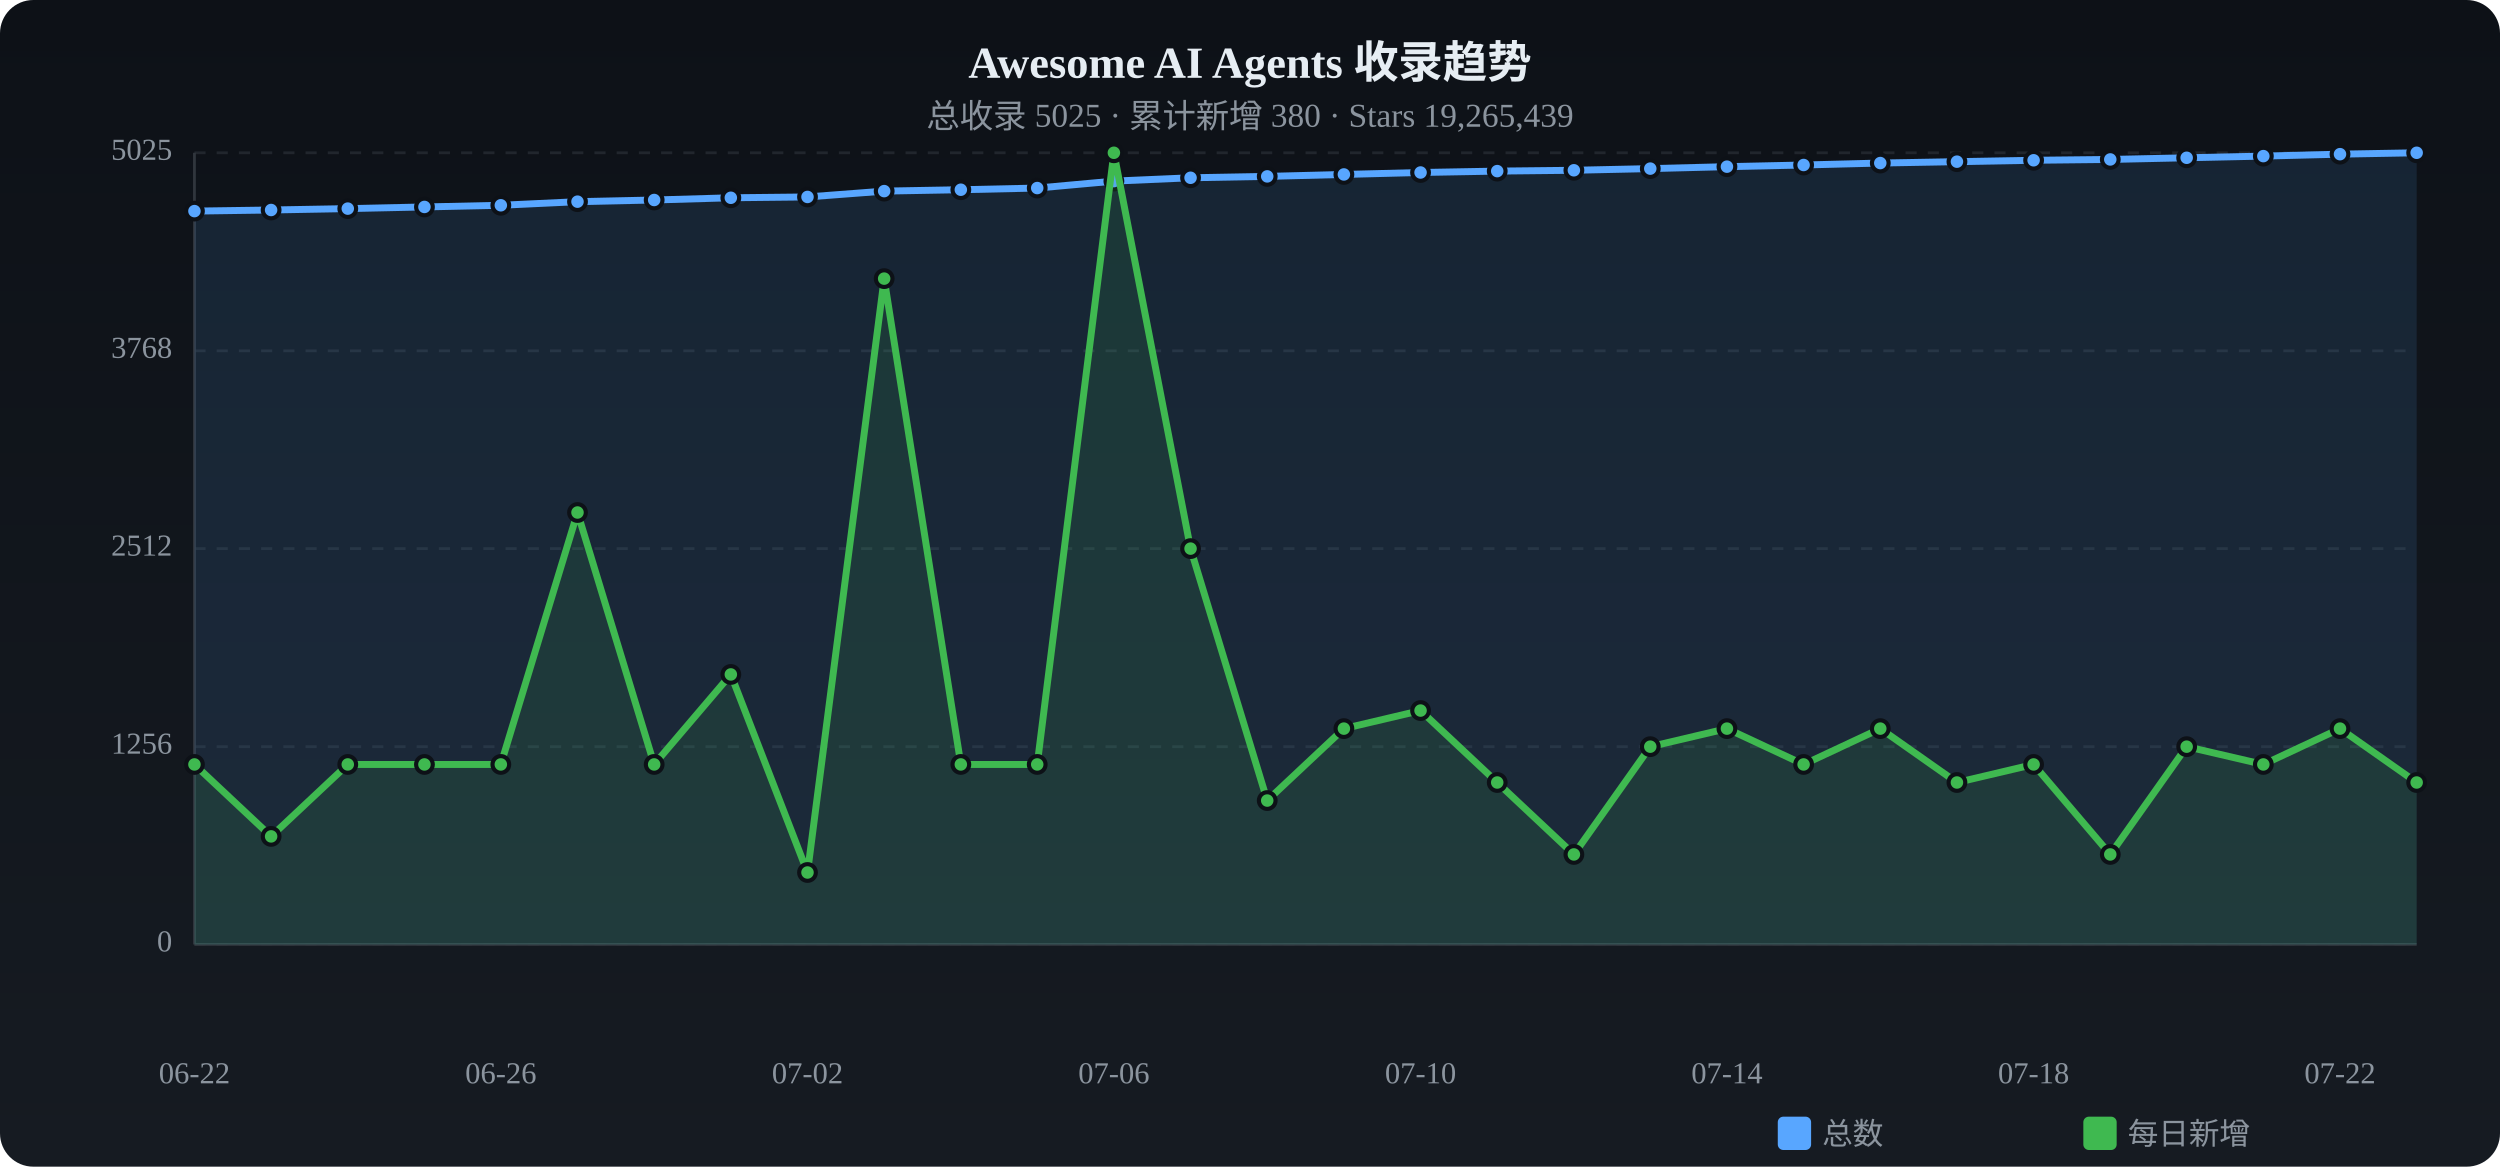
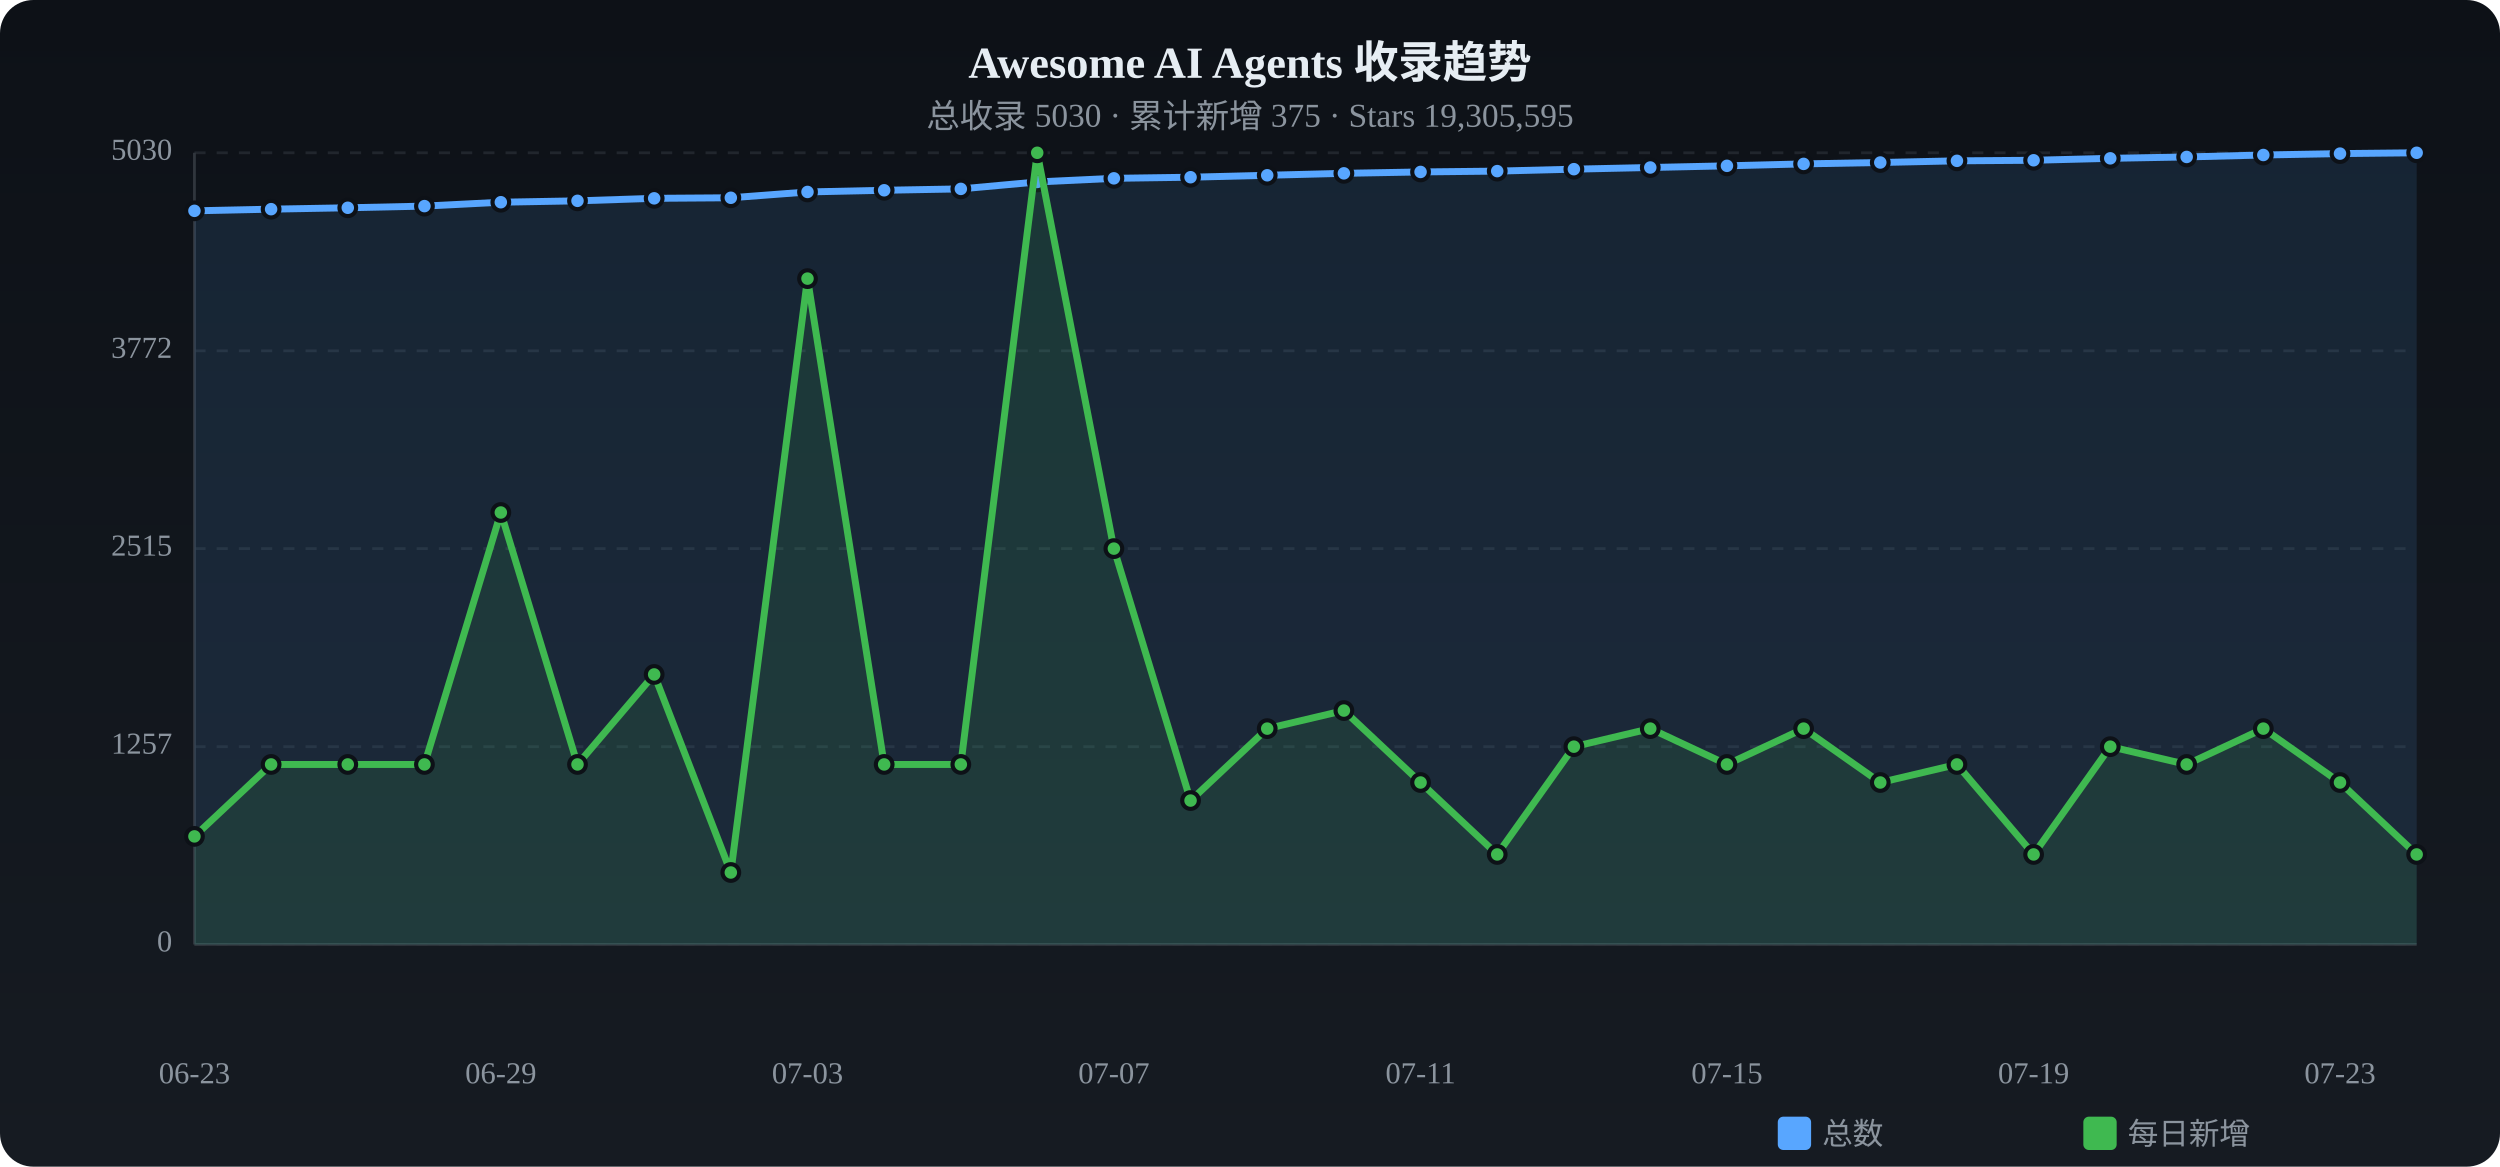
<svg xmlns="http://www.w3.org/2000/svg" viewBox="0 0 900 420" width="900" height="420">
  <defs>
    <linearGradient id="tbg" x1="0%" y1="0%" x2="0%" y2="100%">
      <stop offset="0%" stop-color="#0d1117" />
      <stop offset="100%" stop-color="#161b22" />
    </linearGradient>
  </defs>
  <rect width="900" height="420" rx="12" fill="url(#tbg)" />
  <text x="450.0" y="28" text-anchor="middle" fill="#e6edf3" font-size="16" font-weight="bold">Awesome AI Agents 收录趋势</text>
-   <text x="450.0" y="46" text-anchor="middle" fill="#8b949e" font-size="12">总收录 5025 · 累计新增 380 · Stars 19,265,439</text>
+   <text x="450.0" y="46" text-anchor="middle" fill="#8b949e" font-size="12">总收录 5030 · 累计新增 375 · Stars 19,305,595</text>
  <text x="62" y="340.0" text-anchor="end" fill="#8b949e" font-size="11" dominant-baseline="middle">0</text>
  <line x1="70" y1="340.0" x2="870" y2="340.0" stroke="#21262d" stroke-dasharray="4 4" />
-   <text x="62" y="268.8" text-anchor="end" fill="#8b949e" font-size="11" dominant-baseline="middle">1256</text>
+   <text x="62" y="268.8" text-anchor="end" fill="#8b949e" font-size="11" dominant-baseline="middle">1257</text>
  <line x1="70" y1="268.8" x2="870" y2="268.8" stroke="#21262d" stroke-dasharray="4 4" />
-   <text x="62" y="197.5" text-anchor="end" fill="#8b949e" font-size="11" dominant-baseline="middle">2512</text>
+   <text x="62" y="197.5" text-anchor="end" fill="#8b949e" font-size="11" dominant-baseline="middle">2515</text>
  <line x1="70" y1="197.5" x2="870" y2="197.5" stroke="#21262d" stroke-dasharray="4 4" />
-   <text x="62" y="126.3" text-anchor="end" fill="#8b949e" font-size="11" dominant-baseline="middle">3768</text>
+   <text x="62" y="126.3" text-anchor="end" fill="#8b949e" font-size="11" dominant-baseline="middle">3772</text>
  <line x1="70" y1="126.3" x2="870" y2="126.3" stroke="#21262d" stroke-dasharray="4 4" />
-   <text x="62" y="55.0" text-anchor="end" fill="#8b949e" font-size="11" dominant-baseline="middle">5025</text>
+   <text x="62" y="55.0" text-anchor="end" fill="#8b949e" font-size="11" dominant-baseline="middle">5030</text>
  <line x1="70" y1="55.0" x2="870" y2="55.0" stroke="#21262d" stroke-dasharray="4 4" />
  <line x1="70" y1="55" x2="70" y2="340" stroke="#30363d" />
  <line x1="70" y1="340" x2="870" y2="340" stroke="#30363d" />
-   <path d="M70.0,76.0 L97.6,75.6 L125.2,75.1 L152.8,74.5 L180.3,73.9 L207.9,72.6 L235.5,72.0 L263.1,71.2 L290.7,70.9 L318.3,68.8 L345.9,68.3 L373.4,67.7 L401.0,65.2 L428.6,64.0 L456.2,63.5 L483.8,62.8 L511.4,62.1 L539.0,61.6 L566.6,61.3 L594.1,60.7 L621.7,60.0 L649.3,59.4 L676.9,58.7 L704.5,58.2 L732.1,57.7 L759.7,57.4 L787.2,56.8 L814.8,56.2 L842.4,55.5 L870.0,55.0 L870.0,340 L70.0,340 Z" fill="#58a6ff" opacity="0.12" />
-   <polyline points="70.0,76.0 97.6,75.6 125.2,75.1 152.8,74.5 180.3,73.9 207.9,72.6 235.5,72.0 263.1,71.2 290.7,70.9 318.3,68.8 345.9,68.3 373.4,67.7 401.0,65.2 428.6,64.0 456.2,63.5 483.8,62.8 511.4,62.1 539.0,61.6 566.6,61.3 594.1,60.7 621.7,60.0 649.3,59.4 676.9,58.7 704.5,58.2 732.1,57.7 759.7,57.4 787.2,56.8 814.8,56.2 842.4,55.5 870.0,55.0" fill="none" stroke="#58a6ff" stroke-width="2.5" stroke-linecap="round" stroke-linejoin="round" />
-   <circle cx="70.0" cy="76.0" r="3" fill="#58a6ff" stroke="#0d1117" stroke-width="1.5" />
-   <circle cx="97.6" cy="75.6" r="3" fill="#58a6ff" stroke="#0d1117" stroke-width="1.5" />
-   <circle cx="125.2" cy="75.1" r="3" fill="#58a6ff" stroke="#0d1117" stroke-width="1.5" />
-   <circle cx="152.8" cy="74.5" r="3" fill="#58a6ff" stroke="#0d1117" stroke-width="1.5" />
-   <circle cx="180.3" cy="73.9" r="3" fill="#58a6ff" stroke="#0d1117" stroke-width="1.5" />
-   <circle cx="207.9" cy="72.6" r="3" fill="#58a6ff" stroke="#0d1117" stroke-width="1.5" />
-   <circle cx="235.5" cy="72.0" r="3" fill="#58a6ff" stroke="#0d1117" stroke-width="1.5" />
+   <path d="M70.0,75.9 L97.6,75.3 L125.2,74.8 L152.8,74.2 L180.3,72.8 L207.9,72.3 L235.5,71.4 L263.1,71.2 L290.7,69.1 L318.3,68.5 L345.9,68.0 L373.4,65.5 L401.0,64.2 L428.6,63.8 L456.2,63.1 L483.8,62.4 L511.4,61.9 L539.0,61.6 L566.6,60.9 L594.1,60.3 L621.7,59.7 L649.3,59.0 L676.9,58.5 L704.5,57.9 L732.1,57.7 L759.7,57.0 L787.2,56.5 L814.8,55.8 L842.4,55.3 L870.0,55.0 L870.0,340 L70.0,340 Z" fill="#58a6ff" opacity="0.12" />
+   <polyline points="70.0,75.9 97.6,75.3 125.2,74.8 152.8,74.2 180.3,72.8 207.9,72.3 235.5,71.4 263.1,71.2 290.7,69.1 318.3,68.5 345.9,68.0 373.4,65.5 401.0,64.2 428.6,63.8 456.2,63.1 483.8,62.4 511.4,61.9 539.0,61.6 566.6,60.9 594.1,60.3 621.7,59.7 649.3,59.0 676.9,58.5 704.5,57.9 732.1,57.7 759.7,57.0 787.2,56.5 814.8,55.8 842.4,55.3 870.0,55.0" fill="none" stroke="#58a6ff" stroke-width="2.5" stroke-linecap="round" stroke-linejoin="round" />
+   <circle cx="70.0" cy="75.9" r="3" fill="#58a6ff" stroke="#0d1117" stroke-width="1.5" />
+   <circle cx="97.6" cy="75.3" r="3" fill="#58a6ff" stroke="#0d1117" stroke-width="1.5" />
+   <circle cx="125.2" cy="74.8" r="3" fill="#58a6ff" stroke="#0d1117" stroke-width="1.5" />
+   <circle cx="152.8" cy="74.2" r="3" fill="#58a6ff" stroke="#0d1117" stroke-width="1.5" />
+   <circle cx="180.3" cy="72.8" r="3" fill="#58a6ff" stroke="#0d1117" stroke-width="1.5" />
+   <circle cx="207.9" cy="72.3" r="3" fill="#58a6ff" stroke="#0d1117" stroke-width="1.5" />
+   <circle cx="235.5" cy="71.4" r="3" fill="#58a6ff" stroke="#0d1117" stroke-width="1.5" />
  <circle cx="263.1" cy="71.2" r="3" fill="#58a6ff" stroke="#0d1117" stroke-width="1.5" />
-   <circle cx="290.7" cy="70.9" r="3" fill="#58a6ff" stroke="#0d1117" stroke-width="1.5" />
-   <circle cx="318.3" cy="68.8" r="3" fill="#58a6ff" stroke="#0d1117" stroke-width="1.5" />
-   <circle cx="345.9" cy="68.3" r="3" fill="#58a6ff" stroke="#0d1117" stroke-width="1.5" />
-   <circle cx="373.4" cy="67.7" r="3" fill="#58a6ff" stroke="#0d1117" stroke-width="1.5" />
-   <circle cx="401.0" cy="65.2" r="3" fill="#58a6ff" stroke="#0d1117" stroke-width="1.5" />
-   <circle cx="428.6" cy="64.0" r="3" fill="#58a6ff" stroke="#0d1117" stroke-width="1.5" />
-   <circle cx="456.2" cy="63.5" r="3" fill="#58a6ff" stroke="#0d1117" stroke-width="1.5" />
-   <circle cx="483.8" cy="62.8" r="3" fill="#58a6ff" stroke="#0d1117" stroke-width="1.5" />
-   <circle cx="511.4" cy="62.1" r="3" fill="#58a6ff" stroke="#0d1117" stroke-width="1.5" />
+   <circle cx="290.7" cy="69.1" r="3" fill="#58a6ff" stroke="#0d1117" stroke-width="1.5" />
+   <circle cx="318.3" cy="68.5" r="3" fill="#58a6ff" stroke="#0d1117" stroke-width="1.5" />
+   <circle cx="345.9" cy="68.0" r="3" fill="#58a6ff" stroke="#0d1117" stroke-width="1.5" />
+   <circle cx="373.4" cy="65.5" r="3" fill="#58a6ff" stroke="#0d1117" stroke-width="1.5" />
+   <circle cx="401.0" cy="64.2" r="3" fill="#58a6ff" stroke="#0d1117" stroke-width="1.5" />
+   <circle cx="428.6" cy="63.8" r="3" fill="#58a6ff" stroke="#0d1117" stroke-width="1.5" />
+   <circle cx="456.2" cy="63.1" r="3" fill="#58a6ff" stroke="#0d1117" stroke-width="1.5" />
+   <circle cx="483.8" cy="62.4" r="3" fill="#58a6ff" stroke="#0d1117" stroke-width="1.5" />
+   <circle cx="511.4" cy="61.9" r="3" fill="#58a6ff" stroke="#0d1117" stroke-width="1.5" />
  <circle cx="539.0" cy="61.6" r="3" fill="#58a6ff" stroke="#0d1117" stroke-width="1.5" />
-   <circle cx="566.6" cy="61.3" r="3" fill="#58a6ff" stroke="#0d1117" stroke-width="1.5" />
-   <circle cx="594.1" cy="60.7" r="3" fill="#58a6ff" stroke="#0d1117" stroke-width="1.5" />
-   <circle cx="621.7" cy="60.0" r="3" fill="#58a6ff" stroke="#0d1117" stroke-width="1.5" />
-   <circle cx="649.3" cy="59.4" r="3" fill="#58a6ff" stroke="#0d1117" stroke-width="1.5" />
-   <circle cx="676.9" cy="58.7" r="3" fill="#58a6ff" stroke="#0d1117" stroke-width="1.5" />
-   <circle cx="704.5" cy="58.2" r="3" fill="#58a6ff" stroke="#0d1117" stroke-width="1.5" />
+   <circle cx="566.6" cy="60.9" r="3" fill="#58a6ff" stroke="#0d1117" stroke-width="1.5" />
+   <circle cx="594.1" cy="60.3" r="3" fill="#58a6ff" stroke="#0d1117" stroke-width="1.5" />
+   <circle cx="621.7" cy="59.7" r="3" fill="#58a6ff" stroke="#0d1117" stroke-width="1.5" />
+   <circle cx="649.3" cy="59.0" r="3" fill="#58a6ff" stroke="#0d1117" stroke-width="1.5" />
+   <circle cx="676.9" cy="58.5" r="3" fill="#58a6ff" stroke="#0d1117" stroke-width="1.5" />
+   <circle cx="704.5" cy="57.9" r="3" fill="#58a6ff" stroke="#0d1117" stroke-width="1.5" />
  <circle cx="732.1" cy="57.7" r="3" fill="#58a6ff" stroke="#0d1117" stroke-width="1.5" />
-   <circle cx="759.7" cy="57.4" r="3" fill="#58a6ff" stroke="#0d1117" stroke-width="1.5" />
-   <circle cx="787.2" cy="56.8" r="3" fill="#58a6ff" stroke="#0d1117" stroke-width="1.5" />
-   <circle cx="814.8" cy="56.2" r="3" fill="#58a6ff" stroke="#0d1117" stroke-width="1.5" />
-   <circle cx="842.4" cy="55.5" r="3" fill="#58a6ff" stroke="#0d1117" stroke-width="1.5" />
+   <circle cx="759.7" cy="57.0" r="3" fill="#58a6ff" stroke="#0d1117" stroke-width="1.5" />
+   <circle cx="787.2" cy="56.5" r="3" fill="#58a6ff" stroke="#0d1117" stroke-width="1.5" />
+   <circle cx="814.8" cy="55.8" r="3" fill="#58a6ff" stroke="#0d1117" stroke-width="1.5" />
+   <circle cx="842.4" cy="55.3" r="3" fill="#58a6ff" stroke="#0d1117" stroke-width="1.5" />
  <circle cx="870.0" cy="55.0" r="3" fill="#58a6ff" stroke="#0d1117" stroke-width="1.5" />
-   <path d="M70.0,275.2 L97.6,301.1 L125.2,275.2 L152.8,275.2 L180.3,275.2 L207.9,184.5 L235.5,275.2 L263.1,242.8 L290.7,314.1 L318.3,100.3 L345.9,275.2 L373.4,275.2 L401.0,55.0 L428.6,197.5 L456.2,288.2 L483.8,262.3 L511.4,255.8 L539.0,281.7 L566.6,307.6 L594.1,268.8 L621.7,262.3 L649.3,275.2 L676.9,262.3 L704.5,281.7 L732.1,275.2 L759.7,307.6 L787.2,268.8 L814.8,275.2 L842.4,262.3 L870.0,281.7 L870.0,340 L70.0,340 Z" fill="#3fb950" opacity="0.12" />
-   <polyline points="70.0,275.2 97.6,301.1 125.2,275.2 152.8,275.2 180.3,275.2 207.9,184.5 235.5,275.2 263.1,242.8 290.7,314.1 318.3,100.3 345.9,275.2 373.4,275.2 401.0,55.0 428.6,197.5 456.2,288.2 483.8,262.3 511.4,255.8 539.0,281.7 566.6,307.6 594.1,268.8 621.7,262.3 649.3,275.2 676.9,262.3 704.5,281.7 732.1,275.2 759.7,307.6 787.2,268.8 814.8,275.2 842.4,262.3 870.0,281.7" fill="none" stroke="#3fb950" stroke-width="2.5" stroke-linecap="round" stroke-linejoin="round" />
-   <circle cx="70.0" cy="275.2" r="3" fill="#3fb950" stroke="#0d1117" stroke-width="1.5" />
-   <circle cx="97.6" cy="301.1" r="3" fill="#3fb950" stroke="#0d1117" stroke-width="1.5" />
+   <path d="M70.0,301.1 L97.6,275.2 L125.2,275.2 L152.8,275.2 L180.3,184.5 L207.9,275.2 L235.5,242.8 L263.1,314.1 L290.7,100.3 L318.3,275.2 L345.9,275.2 L373.4,55.0 L401.0,197.5 L428.6,288.2 L456.2,262.3 L483.8,255.8 L511.4,281.7 L539.0,307.6 L566.6,268.8 L594.1,262.3 L621.7,275.2 L649.3,262.3 L676.9,281.7 L704.5,275.2 L732.1,307.6 L759.7,268.8 L787.2,275.2 L814.8,262.3 L842.4,281.7 L870.0,307.6 L870.0,340 L70.0,340 Z" fill="#3fb950" opacity="0.12" />
+   <polyline points="70.0,301.1 97.6,275.2 125.2,275.2 152.8,275.2 180.3,184.5 207.9,275.2 235.5,242.8 263.1,314.1 290.7,100.3 318.3,275.2 345.9,275.2 373.4,55.0 401.0,197.5 428.6,288.2 456.2,262.3 483.8,255.8 511.4,281.7 539.0,307.6 566.6,268.8 594.1,262.3 621.7,275.2 649.3,262.3 676.9,281.7 704.5,275.2 732.1,307.6 759.7,268.8 787.2,275.2 814.8,262.3 842.4,281.7 870.0,307.6" fill="none" stroke="#3fb950" stroke-width="2.5" stroke-linecap="round" stroke-linejoin="round" />
+   <circle cx="70.0" cy="301.1" r="3" fill="#3fb950" stroke="#0d1117" stroke-width="1.5" />
+   <circle cx="97.6" cy="275.2" r="3" fill="#3fb950" stroke="#0d1117" stroke-width="1.5" />
  <circle cx="125.2" cy="275.2" r="3" fill="#3fb950" stroke="#0d1117" stroke-width="1.5" />
  <circle cx="152.8" cy="275.2" r="3" fill="#3fb950" stroke="#0d1117" stroke-width="1.5" />
-   <circle cx="180.3" cy="275.2" r="3" fill="#3fb950" stroke="#0d1117" stroke-width="1.5" />
-   <circle cx="207.9" cy="184.5" r="3" fill="#3fb950" stroke="#0d1117" stroke-width="1.5" />
-   <circle cx="235.5" cy="275.2" r="3" fill="#3fb950" stroke="#0d1117" stroke-width="1.5" />
-   <circle cx="263.1" cy="242.8" r="3" fill="#3fb950" stroke="#0d1117" stroke-width="1.5" />
-   <circle cx="290.7" cy="314.1" r="3" fill="#3fb950" stroke="#0d1117" stroke-width="1.5" />
-   <circle cx="318.3" cy="100.3" r="3" fill="#3fb950" stroke="#0d1117" stroke-width="1.5" />
+   <circle cx="180.3" cy="184.5" r="3" fill="#3fb950" stroke="#0d1117" stroke-width="1.5" />
+   <circle cx="207.9" cy="275.2" r="3" fill="#3fb950" stroke="#0d1117" stroke-width="1.5" />
+   <circle cx="235.5" cy="242.8" r="3" fill="#3fb950" stroke="#0d1117" stroke-width="1.5" />
+   <circle cx="263.1" cy="314.1" r="3" fill="#3fb950" stroke="#0d1117" stroke-width="1.5" />
+   <circle cx="290.7" cy="100.3" r="3" fill="#3fb950" stroke="#0d1117" stroke-width="1.5" />
+   <circle cx="318.3" cy="275.2" r="3" fill="#3fb950" stroke="#0d1117" stroke-width="1.5" />
  <circle cx="345.9" cy="275.2" r="3" fill="#3fb950" stroke="#0d1117" stroke-width="1.5" />
-   <circle cx="373.4" cy="275.2" r="3" fill="#3fb950" stroke="#0d1117" stroke-width="1.5" />
-   <circle cx="401.0" cy="55.0" r="3" fill="#3fb950" stroke="#0d1117" stroke-width="1.5" />
-   <circle cx="428.6" cy="197.5" r="3" fill="#3fb950" stroke="#0d1117" stroke-width="1.5" />
-   <circle cx="456.2" cy="288.2" r="3" fill="#3fb950" stroke="#0d1117" stroke-width="1.5" />
-   <circle cx="483.8" cy="262.3" r="3" fill="#3fb950" stroke="#0d1117" stroke-width="1.5" />
-   <circle cx="511.4" cy="255.8" r="3" fill="#3fb950" stroke="#0d1117" stroke-width="1.5" />
-   <circle cx="539.0" cy="281.7" r="3" fill="#3fb950" stroke="#0d1117" stroke-width="1.5" />
-   <circle cx="566.6" cy="307.6" r="3" fill="#3fb950" stroke="#0d1117" stroke-width="1.5" />
-   <circle cx="594.1" cy="268.8" r="3" fill="#3fb950" stroke="#0d1117" stroke-width="1.5" />
-   <circle cx="621.7" cy="262.3" r="3" fill="#3fb950" stroke="#0d1117" stroke-width="1.5" />
-   <circle cx="649.3" cy="275.2" r="3" fill="#3fb950" stroke="#0d1117" stroke-width="1.5" />
-   <circle cx="676.9" cy="262.3" r="3" fill="#3fb950" stroke="#0d1117" stroke-width="1.5" />
-   <circle cx="704.5" cy="281.7" r="3" fill="#3fb950" stroke="#0d1117" stroke-width="1.5" />
-   <circle cx="732.1" cy="275.2" r="3" fill="#3fb950" stroke="#0d1117" stroke-width="1.5" />
-   <circle cx="759.7" cy="307.6" r="3" fill="#3fb950" stroke="#0d1117" stroke-width="1.5" />
-   <circle cx="787.2" cy="268.8" r="3" fill="#3fb950" stroke="#0d1117" stroke-width="1.5" />
-   <circle cx="814.8" cy="275.2" r="3" fill="#3fb950" stroke="#0d1117" stroke-width="1.5" />
-   <circle cx="842.4" cy="262.3" r="3" fill="#3fb950" stroke="#0d1117" stroke-width="1.5" />
-   <circle cx="870.0" cy="281.7" r="3" fill="#3fb950" stroke="#0d1117" stroke-width="1.5" />
-   <text x="70.0" y="390" text-anchor="middle" fill="#8b949e" font-size="11">06-22</text>
-   <text x="180.3" y="390" text-anchor="middle" fill="#8b949e" font-size="11">06-26</text>
-   <text x="290.7" y="390" text-anchor="middle" fill="#8b949e" font-size="11">07-02</text>
-   <text x="401.0" y="390" text-anchor="middle" fill="#8b949e" font-size="11">07-06</text>
-   <text x="511.4" y="390" text-anchor="middle" fill="#8b949e" font-size="11">07-10</text>
-   <text x="621.7" y="390" text-anchor="middle" fill="#8b949e" font-size="11">07-14</text>
-   <text x="732.1" y="390" text-anchor="middle" fill="#8b949e" font-size="11">07-18</text>
-   <text x="842.4" y="390" text-anchor="middle" fill="#8b949e" font-size="11">07-22</text>
+   <circle cx="373.4" cy="55.0" r="3" fill="#3fb950" stroke="#0d1117" stroke-width="1.5" />
+   <circle cx="401.0" cy="197.5" r="3" fill="#3fb950" stroke="#0d1117" stroke-width="1.5" />
+   <circle cx="428.6" cy="288.2" r="3" fill="#3fb950" stroke="#0d1117" stroke-width="1.5" />
+   <circle cx="456.2" cy="262.3" r="3" fill="#3fb950" stroke="#0d1117" stroke-width="1.5" />
+   <circle cx="483.8" cy="255.8" r="3" fill="#3fb950" stroke="#0d1117" stroke-width="1.5" />
+   <circle cx="511.4" cy="281.7" r="3" fill="#3fb950" stroke="#0d1117" stroke-width="1.5" />
+   <circle cx="539.0" cy="307.6" r="3" fill="#3fb950" stroke="#0d1117" stroke-width="1.5" />
+   <circle cx="566.6" cy="268.8" r="3" fill="#3fb950" stroke="#0d1117" stroke-width="1.5" />
+   <circle cx="594.1" cy="262.3" r="3" fill="#3fb950" stroke="#0d1117" stroke-width="1.5" />
+   <circle cx="621.7" cy="275.2" r="3" fill="#3fb950" stroke="#0d1117" stroke-width="1.5" />
+   <circle cx="649.3" cy="262.3" r="3" fill="#3fb950" stroke="#0d1117" stroke-width="1.5" />
+   <circle cx="676.9" cy="281.7" r="3" fill="#3fb950" stroke="#0d1117" stroke-width="1.5" />
+   <circle cx="704.5" cy="275.2" r="3" fill="#3fb950" stroke="#0d1117" stroke-width="1.5" />
+   <circle cx="732.1" cy="307.6" r="3" fill="#3fb950" stroke="#0d1117" stroke-width="1.5" />
+   <circle cx="759.7" cy="268.8" r="3" fill="#3fb950" stroke="#0d1117" stroke-width="1.5" />
+   <circle cx="787.2" cy="275.2" r="3" fill="#3fb950" stroke="#0d1117" stroke-width="1.5" />
+   <circle cx="814.8" cy="262.3" r="3" fill="#3fb950" stroke="#0d1117" stroke-width="1.5" />
+   <circle cx="842.4" cy="281.7" r="3" fill="#3fb950" stroke="#0d1117" stroke-width="1.5" />
+   <circle cx="870.0" cy="307.6" r="3" fill="#3fb950" stroke="#0d1117" stroke-width="1.5" />
+   <text x="70.0" y="390" text-anchor="middle" fill="#8b949e" font-size="11">06-23</text>
+   <text x="180.3" y="390" text-anchor="middle" fill="#8b949e" font-size="11">06-29</text>
+   <text x="290.7" y="390" text-anchor="middle" fill="#8b949e" font-size="11">07-03</text>
+   <text x="401.0" y="390" text-anchor="middle" fill="#8b949e" font-size="11">07-07</text>
+   <text x="511.4" y="390" text-anchor="middle" fill="#8b949e" font-size="11">07-11</text>
+   <text x="621.7" y="390" text-anchor="middle" fill="#8b949e" font-size="11">07-15</text>
+   <text x="732.1" y="390" text-anchor="middle" fill="#8b949e" font-size="11">07-19</text>
+   <text x="842.4" y="390" text-anchor="middle" fill="#8b949e" font-size="11">07-23</text>
  <rect x="640" y="402" width="12" height="12" rx="2" fill="#58a6ff" />
  <text x="656" y="412" fill="#8b949e" font-size="11">总数</text>
  <rect x="750" y="402" width="12" height="12" rx="2" fill="#3fb950" />
  <text x="766" y="412" fill="#8b949e" font-size="11">每日新增</text>
</svg>
